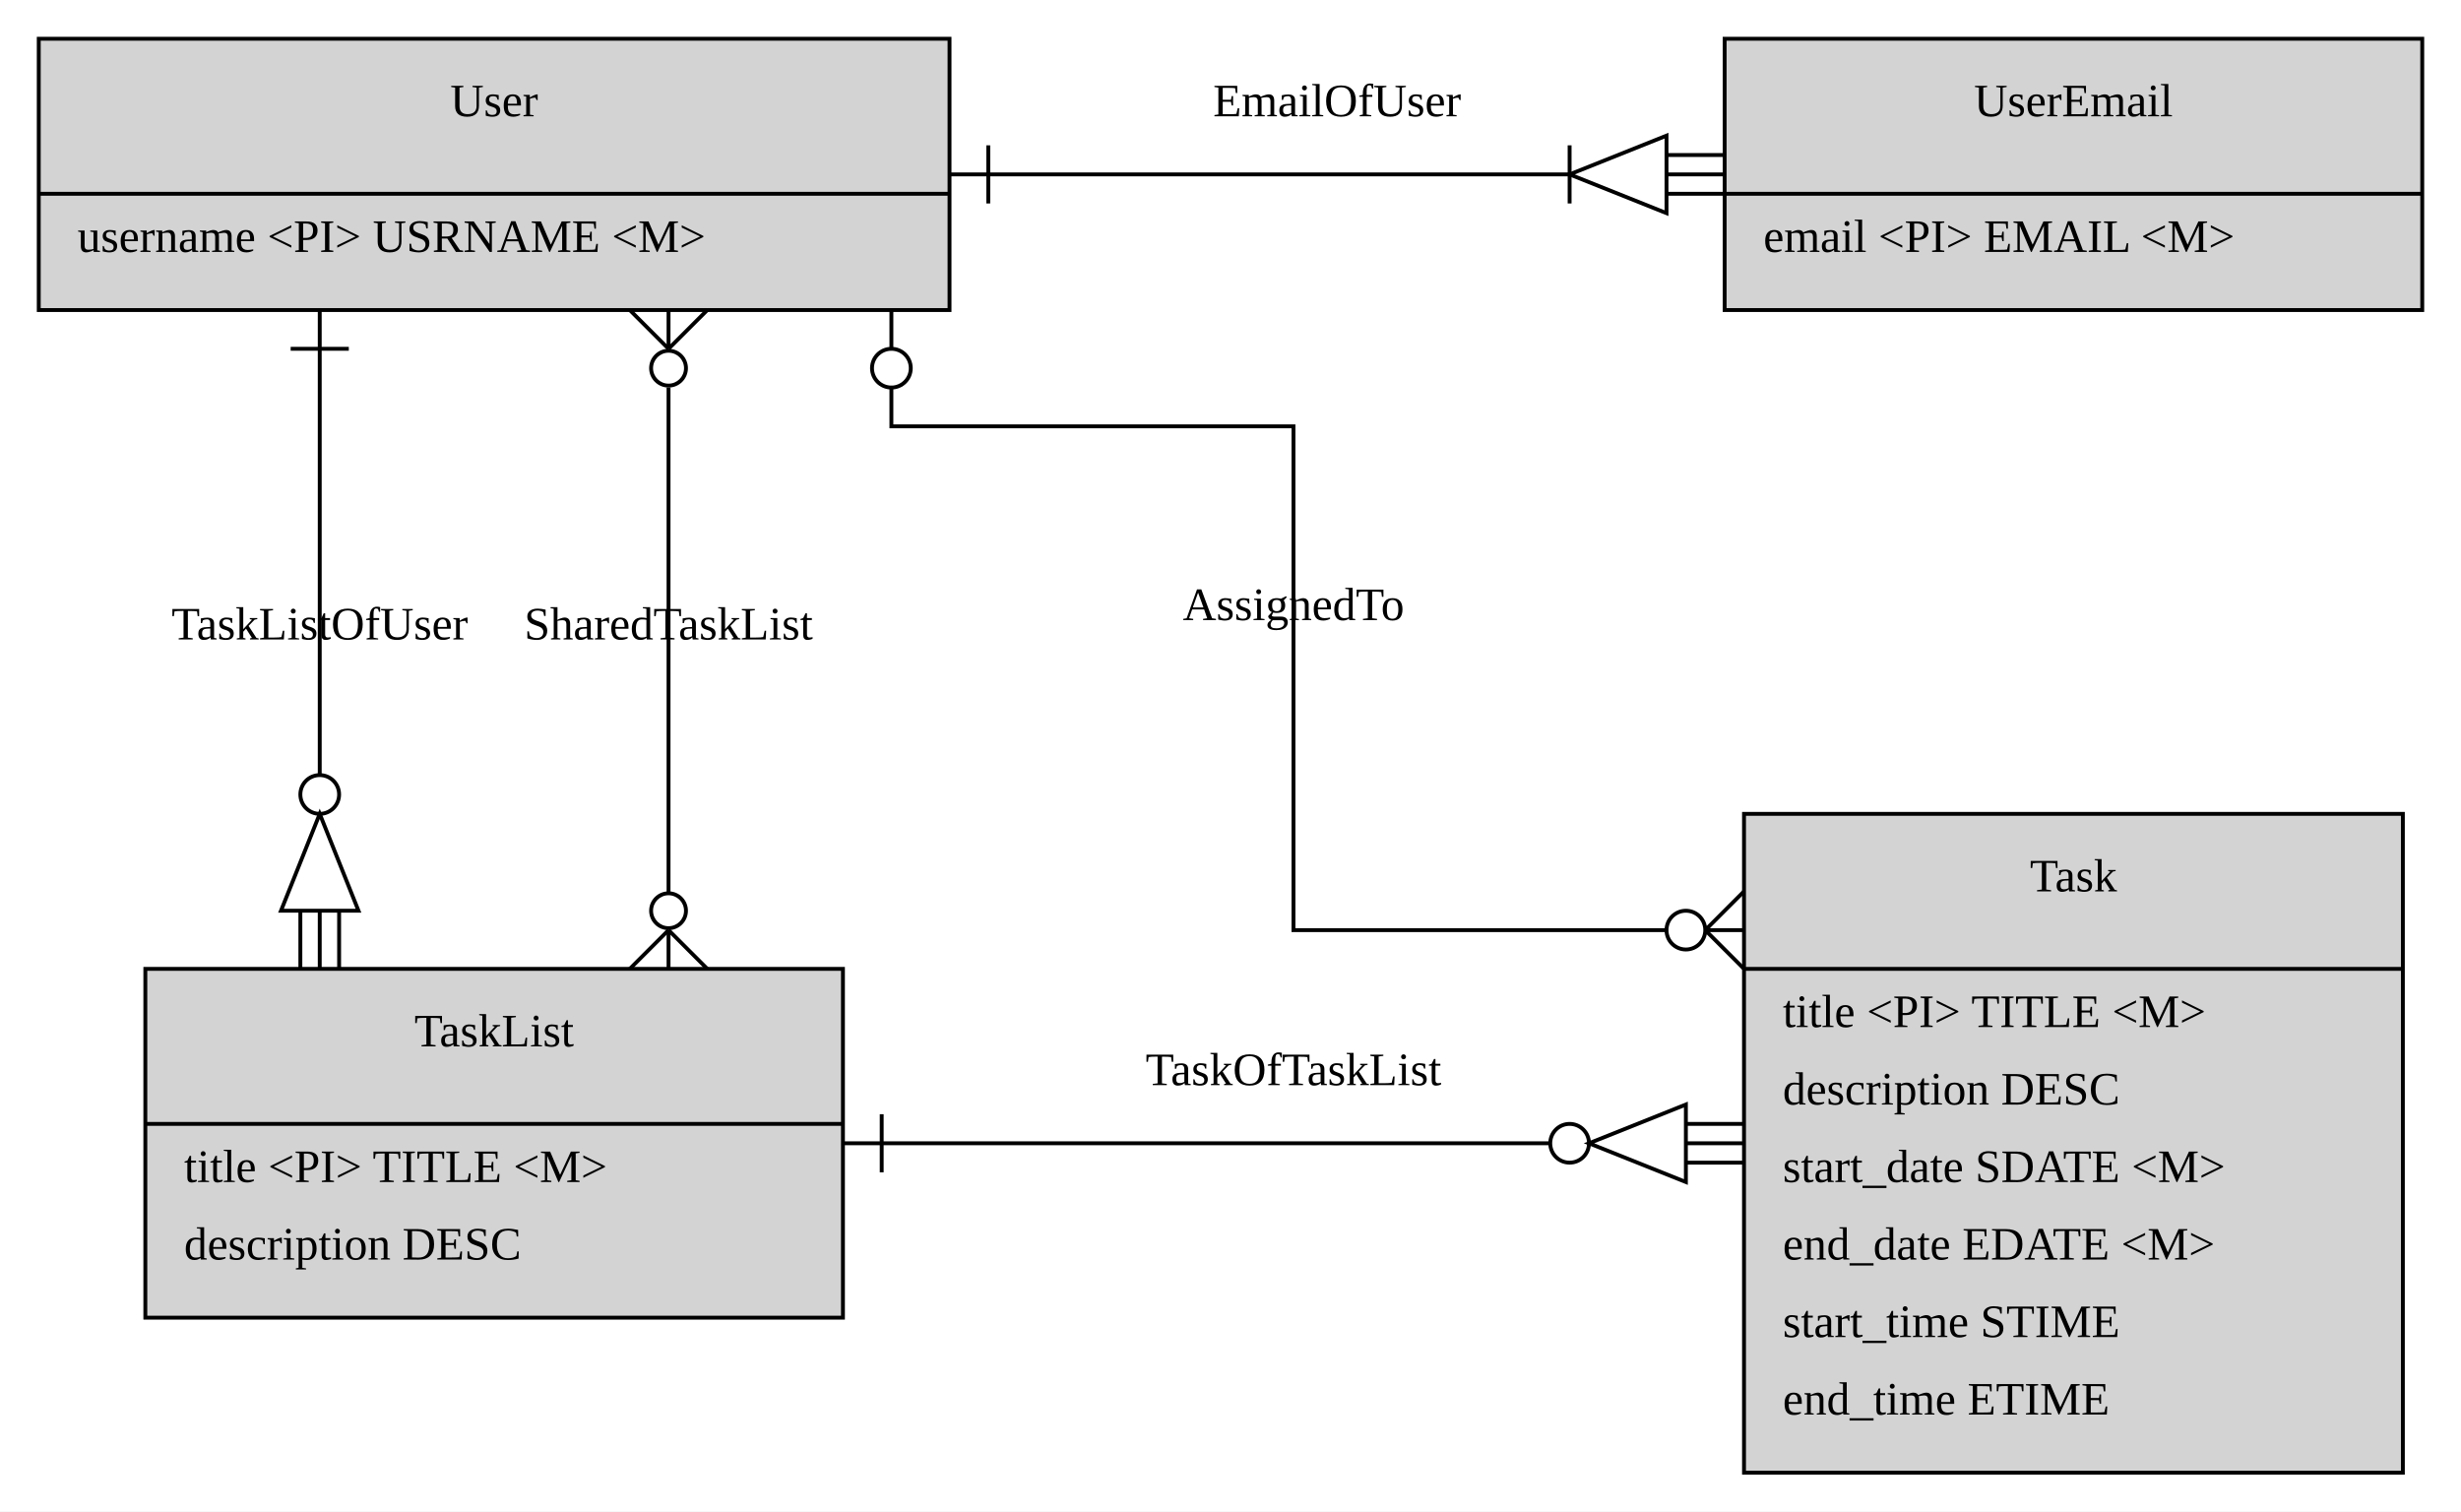
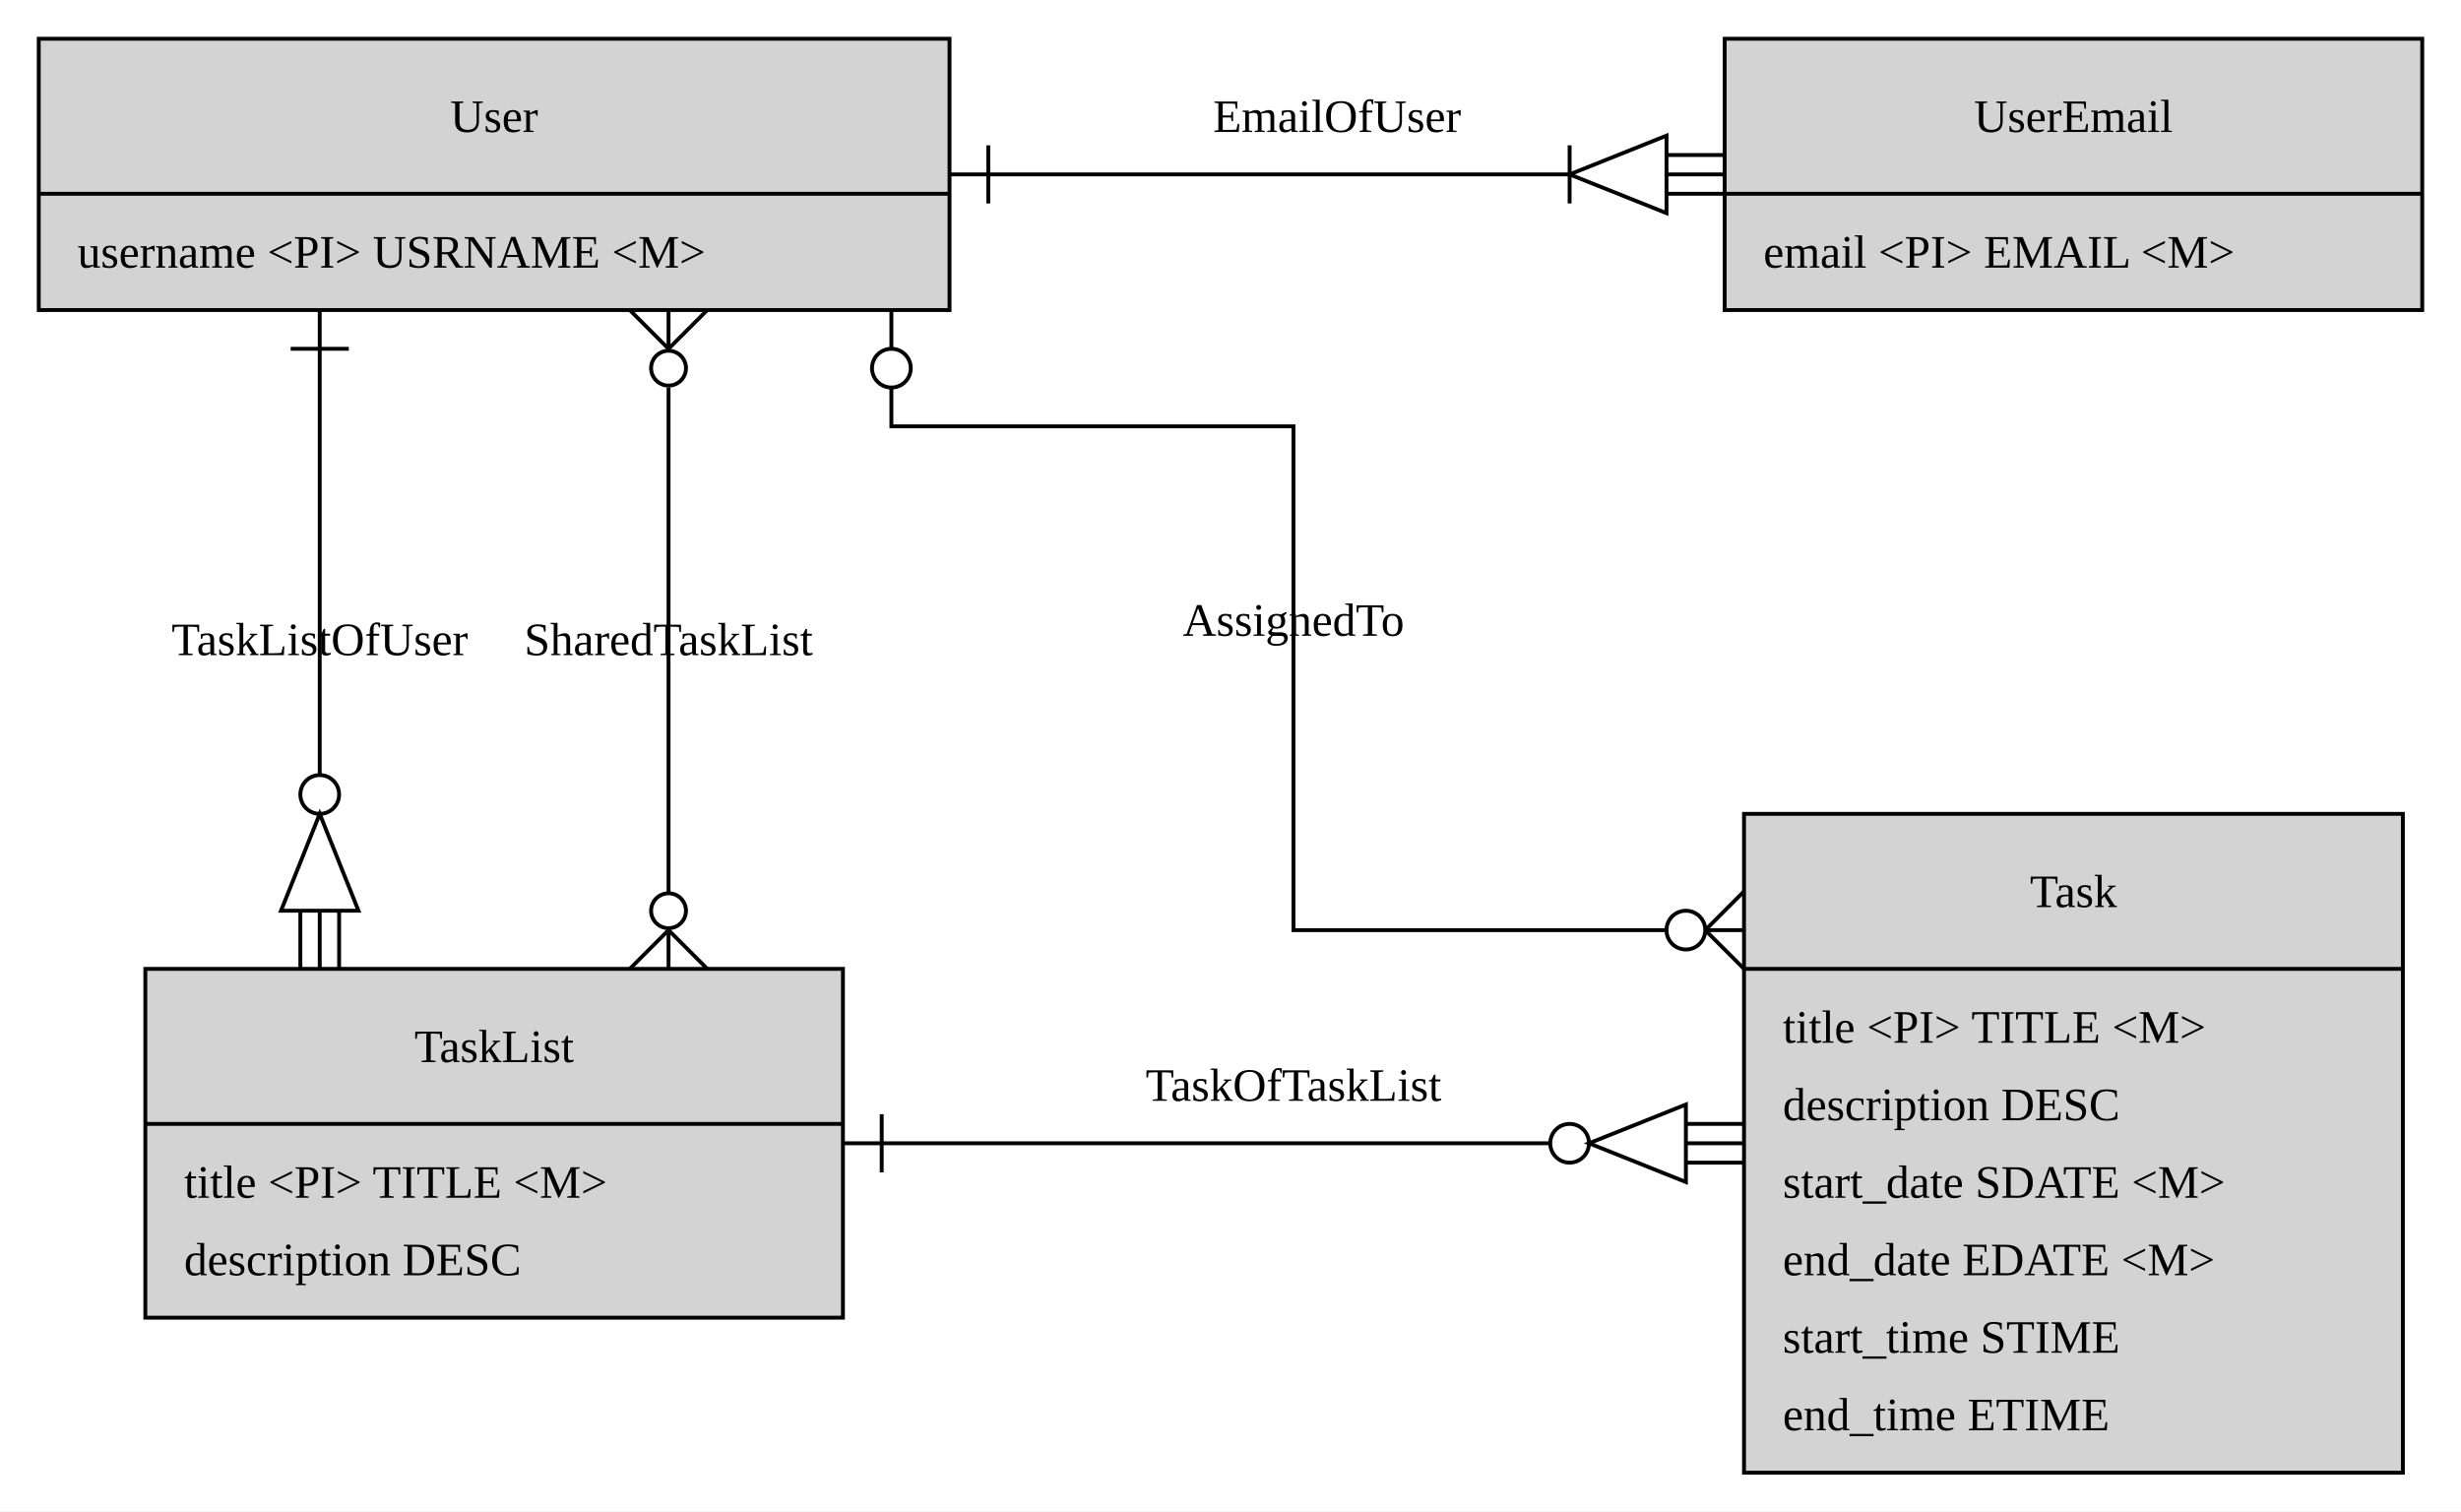
<svg xmlns="http://www.w3.org/2000/svg" width="635" height="390">
  <rect id="bg" width="100%" height="100%" x="0" y="0" rx="0" ry="0" fill="white" />
  <g class="entity" id="User">
    <path d="M10 10 L245 10 L245 50 L10 50 Z M10 50 L10 80 L245 80 L245 50 Z" fill="lightgrey" stroke-width="1" stroke="black" />
    <g class="entity-text" fill="black">
-       <text x="127.5" y="30" alignment-baseline="central" text-anchor="middle">User</text>
-       <text x="20" y="65" alignment-baseline="central">username &lt;PI&gt; USRNAME &lt;M&gt;</text>
+       <text x="127.5" y="30" dominant-baseline="central" text-anchor="middle">User</text>
+       <text x="20" y="65" dominant-baseline="central">username &lt;PI&gt; USRNAME &lt;M&gt;</text>
    </g>
  </g>
  <g class="entity" id="UserEmail" transform="translate(435)">
    <path d="M10 10 L190 10 L190 50 L10 50 Z M10 50 L10 80 L190 80 L190 50 Z" fill="lightgrey" stroke-width="1" stroke="black" />
    <g class="entity-text" fill="black">
-       <text x="100" y="30" alignment-baseline="central" text-anchor="middle">UserEmail</text>
-       <text x="20" y="65" alignment-baseline="central">email &lt;PI&gt; EMAIL &lt;M&gt;</text>
+       <text x="100" y="30" dominant-baseline="central" text-anchor="middle">UserEmail</text>
+       <text x="20" y="65" dominant-baseline="central">email &lt;PI&gt; EMAIL &lt;M&gt;</text>
    </g>
  </g>
  <g class="entity" id="TaskList" transform="translate(27.5, 240)">
    <path d="M10 10 L190 10 L190 50 L10 50 Z M10 50 L10 100 L190 100 L190 50 Z" fill="lightgrey" stroke-width="1" stroke="black" />
    <g class="entity-text" fill="black">
-       <text x="100" y="30" alignment-baseline="central" text-anchor="middle">TaskList</text>
-       <text x="20" y="65" alignment-baseline="central">title &lt;PI&gt; TITLE &lt;M&gt;</text>
-       <text x="20" y="85" alignment-baseline="central">description DESC</text>
+       <text x="100" y="30" dominant-baseline="central" text-anchor="middle">TaskList</text>
+       <text x="20" y="65" dominant-baseline="central">title &lt;PI&gt; TITLE &lt;M&gt;</text>
+       <text x="20" y="85" dominant-baseline="central">description DESC</text>
    </g>
  </g>
  <g class="entity" id="Task" transform="translate(440, 200)">
    <path d="M10 10 L180 10 L180 50 L10 50 Z M10 50 L10 180 L180 180 L180 50 Z" fill="lightgrey" stroke-width="1" stroke="black" />
    <g class="entity-text" fill="black">
-       <text x="95" y="30" alignment-baseline="central" text-anchor="middle">Task</text>
-       <text x="20" y="65" alignment-baseline="central">title &lt;PI&gt; TITLE &lt;M&gt;</text>
-       <text x="20" y="85" alignment-baseline="central">description DESC</text>
-       <text x="20" y="105" alignment-baseline="central">start_date SDATE &lt;M&gt;</text>
-       <text x="20" y="125" alignment-baseline="central">end_date EDATE &lt;M&gt;</text>
-       <text x="20" y="145" alignment-baseline="central">start_time STIME</text>
-       <text x="20" y="165" alignment-baseline="central">end_time ETIME</text>
+       <text x="95" y="30" dominant-baseline="central" text-anchor="middle">Task</text>
+       <text x="20" y="65" dominant-baseline="central">title &lt;PI&gt; TITLE &lt;M&gt;</text>
+       <text x="20" y="85" dominant-baseline="central">description DESC</text>
+       <text x="20" y="105" dominant-baseline="central">start_date SDATE &lt;M&gt;</text>
+       <text x="20" y="125" dominant-baseline="central">end_date EDATE &lt;M&gt;</text>
+       <text x="20" y="145" dominant-baseline="central">start_time STIME</text>
+       <text x="20" y="165" dominant-baseline="central">end_time ETIME</text>
    </g>
  </g>
  <g class="relationship" id="EmailOfUser" stroke-width="1" stroke="black" fill="none">
    <line x1="255" y1="37.5" x2="255" y2="52.5" />
    <line x1="245" y1="45" x2="405" y2="45" />
    <line x1="405" y1="37.5" x2="405" y2="52.5" />
    <polygon points="430,35 430,55 405,45" />
    <line x1="430" y1="40" x2="445" y2="40" />
    <line x1="430" y1="45" x2="445" y2="45" />
    <line x1="430" y1="50" x2="445" y2="50" />
-     <text x="345" y="30" fill="black" stroke="none" alignment-baseline="central" text-anchor="middle">EmailOfUser</text>
+     <text x="345" y="30" fill="black" stroke="none" dominant-baseline="central" text-anchor="middle">EmailOfUser</text>
  </g>
  <g class="relationship" id="TaskListOfUser" stroke-width="1" stroke="black" fill="none">
    <line x1="75" y1="90" x2="90" y2="90" />
    <line x1="82.5" y1="80" x2="82.5" y2="200" />
    <circle r="5" cx="82.5" cy="205" />
    <polygon points="72.5,235 92.5,235 82.5,210" />
    <line x1="77.5" y1="235" x2="77.5" y2="250" />
    <line x1="82.5" y1="235" x2="82.5" y2="250" />
    <line x1="87.5" y1="235" x2="87.5" y2="250" />
-     <text x="82.5" y="165" fill="black" stroke="none" alignment-baseline="central" text-anchor="middle">TaskListOfUser</text>
+     <text x="82.5" y="165" fill="black" stroke="none" dominant-baseline="central" text-anchor="middle">TaskListOfUser</text>
  </g>
  <g class="relationship" id="SharedTaskList">
    <line x1="162.5" y1="80" x2="172.5" y2="90" stroke-width="1" stroke="black" />
    <line x1="172.5" y1="80" x2="172.5" y2="90" stroke-width="1" stroke="black" />
    <line x1="182.5" y1="80" x2="172.5" y2="90" stroke-width="1" stroke="black" />
    <circle r="5" cx="172.5" cy="95" />
    <circle r="4" cx="172.5" cy="95" fill="white" />
    <line x1="172.5" y1="100" x2="172.5" y2="239" stroke-width="1" stroke="black" />
    <circle r="5" cx="172.5" cy="235" />
    <circle r="4" cx="172.5" cy="235" fill="white" />
    <line x1="172.5" y1="240" x2="162.5" y2="250" stroke-width="1" stroke="black" />
    <line x1="172.5" y1="240" x2="172.5" y2="250" stroke-width="1" stroke="black" />
    <line x1="172.5" y1="240" x2="182.5" y2="250" stroke-width="1" stroke="black" />
-     <text x="172.5" y="165" fill="black" alignment-baseline="central" text-anchor="middle">SharedTaskList</text>
+     <text x="172.5" y="165" fill="black" dominant-baseline="central" text-anchor="middle">SharedTaskList</text>
  </g>
  <g class="relationship" id="TaskOfTaskList" stroke-width="1" stroke="black" fill="none">
    <line x1="227.5" y1="287.5" x2="227.5" y2="302.5" />
    <line x1="217.5" y1="295" x2="400" y2="295" />
    <circle r="5" cx="405" cy="295" />
    <polygon points="435,285 435,305 410,295" />
    <line x1="435" y1="290" x2="450" y2="290" />
    <line x1="435" y1="295" x2="450" y2="295" />
    <line x1="435" y1="300" x2="450" y2="300" />
-     <text x="333.75" y="280" fill="black" stroke="none" alignment-baseline="central" text-anchor="middle">TaskOfTaskList</text>
+     <text x="333.75" y="280" fill="black" stroke="none" dominant-baseline="central" text-anchor="middle">TaskOfTaskList</text>
  </g>
  <g class="relationship" id="AssignedTo">
    <path d="M230 80 L230 90 A5 5, 0, 0 0, 230 100 M230 90 A5 5, 0, 0 1, 230 100 L230 110 L333.75 110 L333.75 240 L430 240 A5 5, 0, 1 0, 435 235 M430 240 A5 5, 0, 0 1, 435 235 M440 240 L450 240 M440 240 L450 230 M440 240 L450 250" fill="none" stroke-width="1" stroke="black" />
-     <text x="333.75" y="160" fill="black" alignment-baseline="central" text-anchor="middle">AssignedTo</text>
+     <text x="333.75" y="160" fill="black" dominant-baseline="central" text-anchor="middle">AssignedTo</text>
  </g>
</svg>
